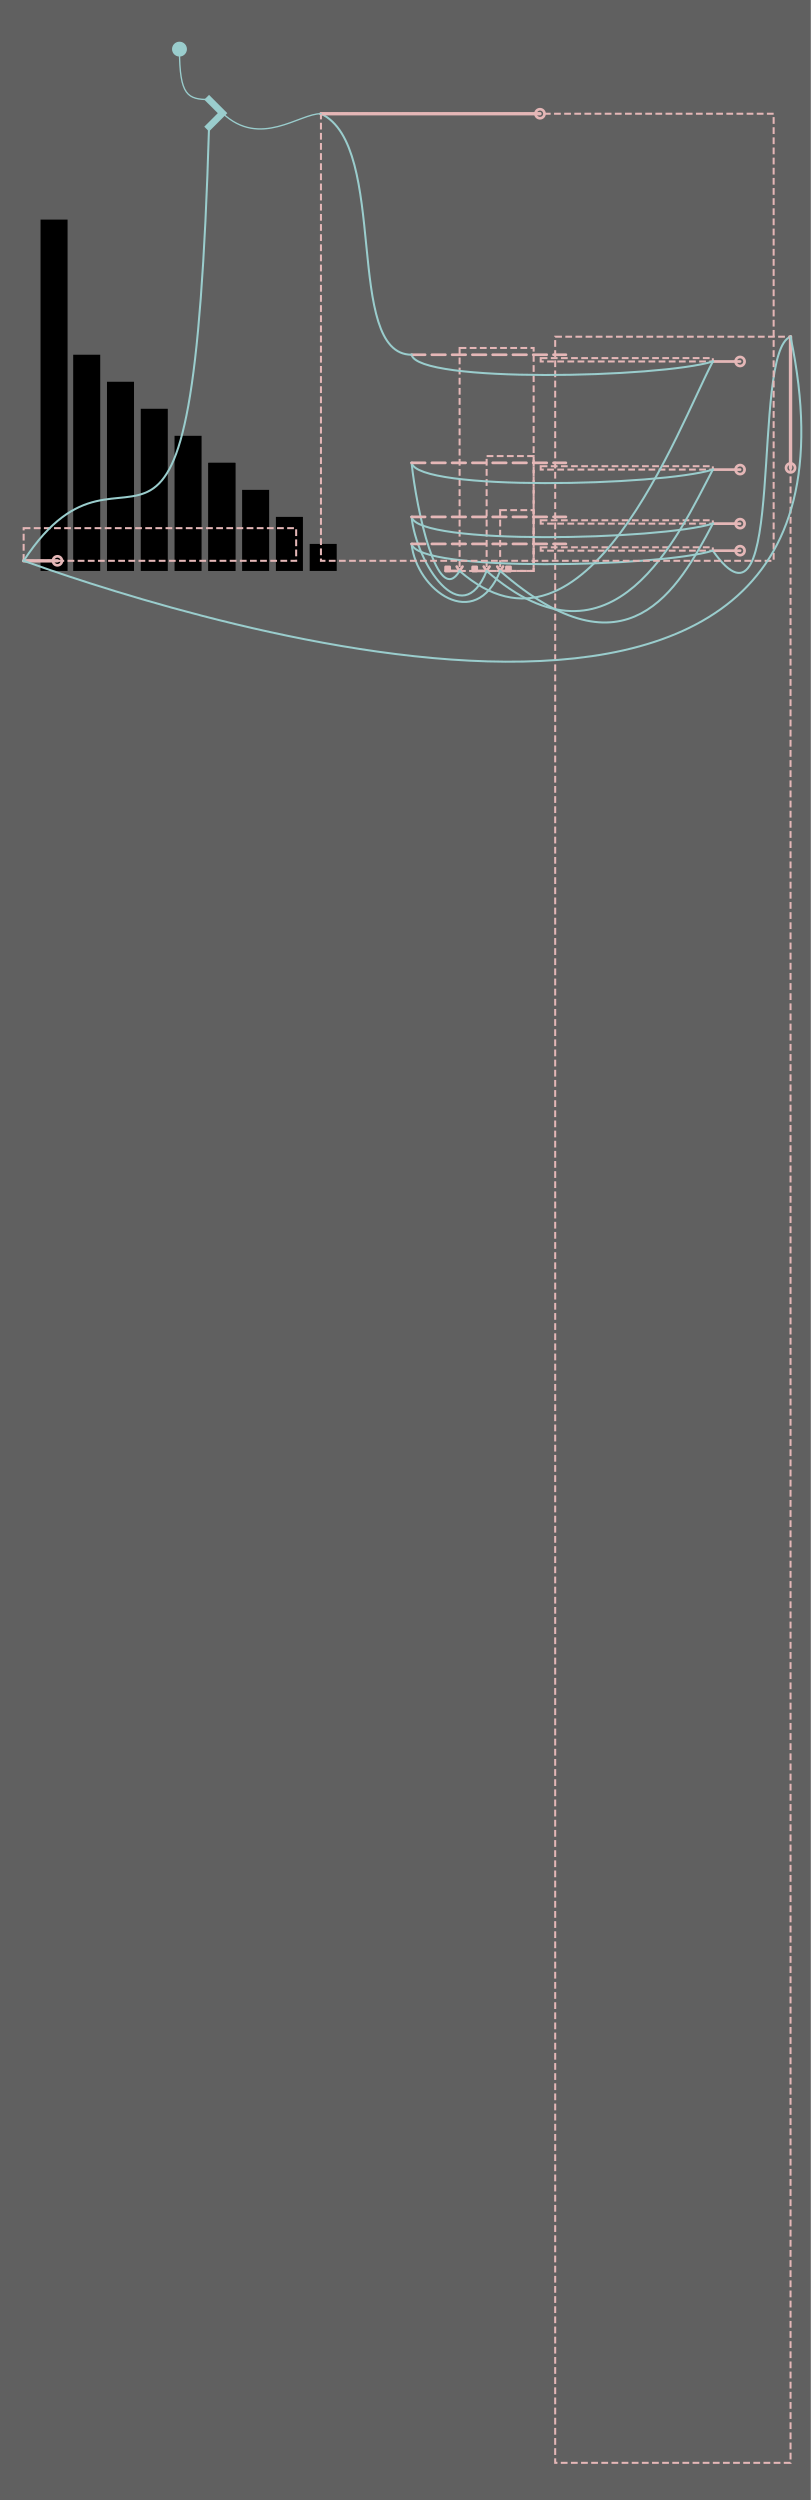
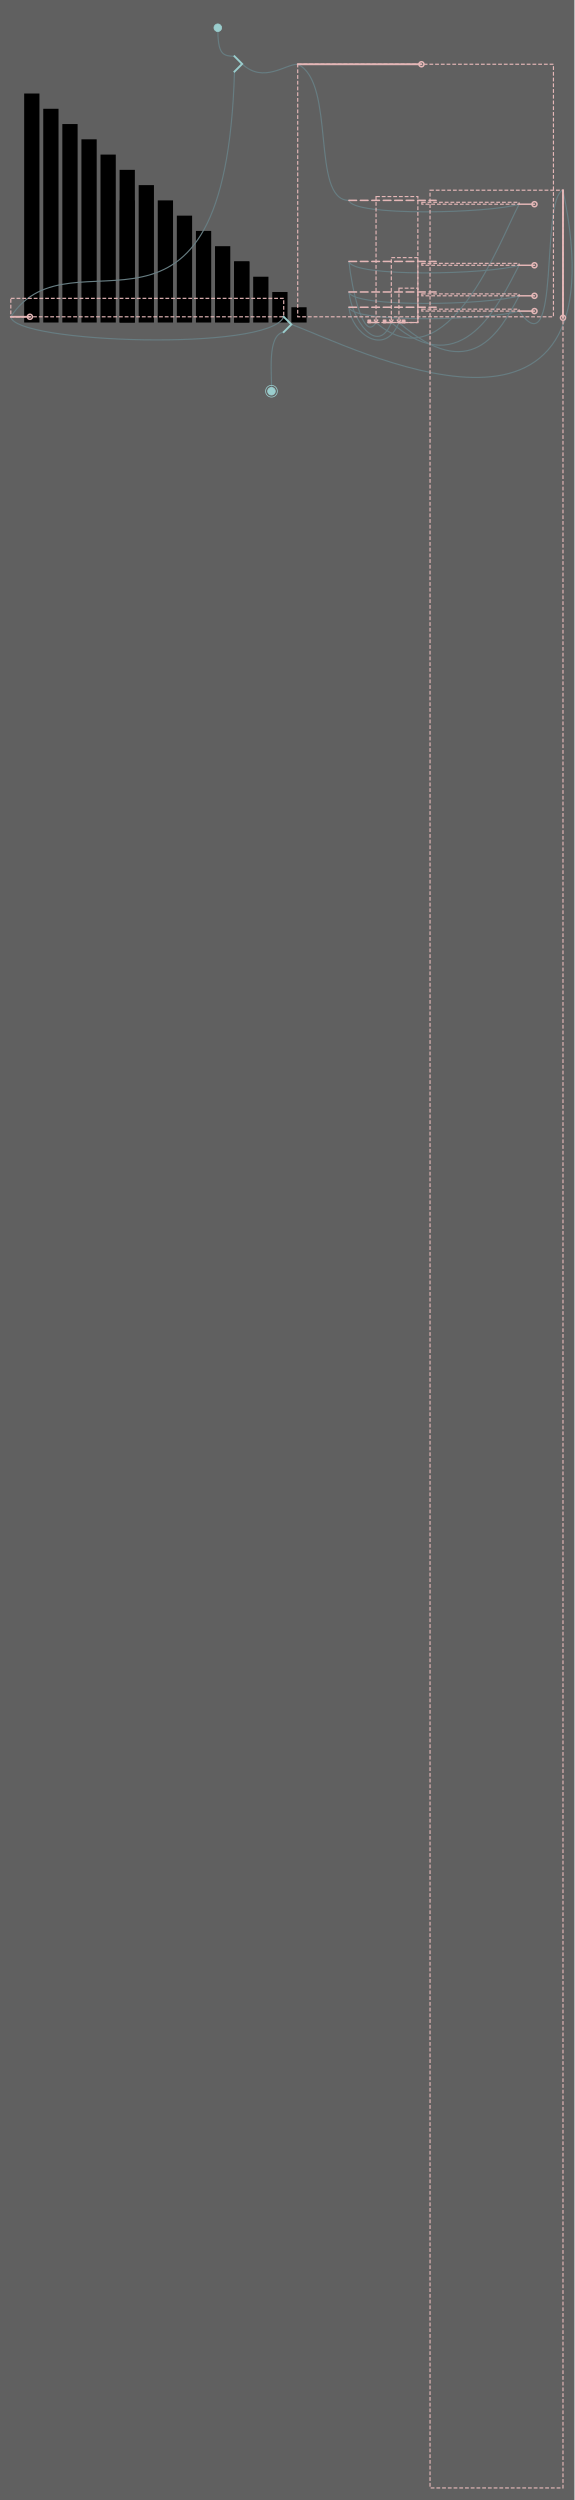
- <svg xmlns="http://www.w3.org/2000/svg" version="1.1" x="0px" y="0px" width="120px" height="370px" viewBox="0 0 120 370" enable-background="new 0 0 120 370" xml:space="preserve">
+ <svg xmlns="http://www.w3.org/2000/svg" version="1.1" x="0px" y="0px" width="150.5px" height="654.99px" viewBox="0 0 150.5 654.99" enable-background="new 0 0 150.5 654.99" xml:space="preserve">
  <g id="Background">
-     <rect fill="#606060" width="120" height="370" />
+     <rect fill="#606060" width="150.5" height="654.99" />
  </g>
  <g id="clip8">
    <g id="D">
-       <rect x="45.833" y="80.5" width="4" height="4" />
-       <rect x="40.833" y="76.5" width="4" height="8" />
-       <rect x="35.833" y="72.5" width="4" height="12" />
-       <rect x="30.833" y="68.5" width="4" height="16" />
-       <rect x="30.833" y="68.5" width="4" height="16" />
-       <rect x="6" y="32.5" width="4" height="52" />
-       <rect x="25.833" y="64.5" width="4" height="20" />
-       <rect x="20.833" y="60.5" width="4" height="24" />
-       <rect x="15.833" y="56.5" width="4" height="28" />
-       <rect x="10.833" y="52.5" width="4" height="32" />
+       <rect x="76.333" y="80.5" width="4" height="4" />
+       <rect x="71.333" y="76.5" width="4" height="8" />
+       <rect x="66.333" y="72.5" width="4" height="12" />
+       <rect x="61.333" y="68.5" width="4" height="16" />
+       <rect x="61.333" y="68.5" width="4" height="16" />
+       <rect x="56.333" y="64.5" width="4" height="20" />
+       <rect x="51.333" y="60.5" width="4" height="24" />
+       <rect x="46.333" y="56.5" width="4" height="28" />
+       <rect x="41.333" y="52.5" width="4" height="32" />
+       <rect x="36.333" y="48.5" width="4" height="36" />
+       <rect x="31.333" y="52.5" width="4" height="32" />
+       <rect x="31.333" y="44.5" width="4" height="40" />
+       <rect x="26.333" y="40.5" width="4" height="44" />
+       <rect x="21.333" y="36.5" width="4" height="48" />
+       <rect x="16.333" y="32.5" width="4" height="52" />
+       <rect x="11.333" y="28.5" width="4" height="56" />
+       <rect x="6.333" y="24.5" width="4" height="60" />
    </g>
    <g id="I">
-       <circle fill="none" stroke="#E5B7B7" stroke-width="0.4" stroke-linecap="round" stroke-linejoin="round" stroke-miterlimit="10" cx="8.5" cy="83" r="0.667" />
-       <line fill="none" stroke="#E5B7B7" stroke-width="0.5" stroke-linecap="round" stroke-linejoin="round" stroke-miterlimit="10" x1="3.5" y1="83" x2="8.5" y2="83" />
-       <line fill="none" stroke="#E5B7B7" stroke-width="0.5" stroke-linecap="round" stroke-linejoin="round" stroke-miterlimit="10" x1="117" y1="49.833" x2="117" y2="69.25" />
-       <path fill="none" stroke="#9ACDCD" stroke-width="0.3" stroke-linecap="square" stroke-miterlimit="10" d="M117,49.833    C111,52,116.5,97.167,105.5,81.5" />
-       <rect x="82.167" y="49.833" fill="none" stroke="#E5B7B7" stroke-width="0.3" stroke-miterlimit="10" stroke-dasharray="1,0.5" width="34.833" height="314.667" />
+       <path fill="none" stroke="#677D82" stroke-width="0.3" stroke-linecap="square" stroke-miterlimit="10" d="M74.333,83    c-3.689,9.195-70.791,6.875-71.5,0" />
+       <path fill="none" stroke="#677D82" stroke-width="0.3" stroke-linecap="square" stroke-miterlimit="10" d="M61.438,18.75    C59,101,18.833,58.5,2.833,83" />
+       <path fill="none" stroke="#677D82" stroke-width="0.3" stroke-linecap="square" stroke-miterlimit="10" d="M74.333,87    c-4.583,0.75-2.958,11.75-3.208,15.5" />
+       <path fill="none" stroke="#677D82" stroke-width="0.3" stroke-linecap="square" stroke-miterlimit="10" d="M147.5,49.833    C141.5,52,147,97.167,136,81.5" />
+       <path fill="none" stroke="#677D82" stroke-width="0.3" stroke-linecap="square" stroke-miterlimit="10" d="M136,53.5    c-7.833,2.416-43.667,3.25-44.584-1" />
+       <path fill="none" stroke="#677D82" stroke-width="0.3" stroke-linecap="square" stroke-miterlimit="10" d="M136,69.5    c-7.833,2.416-43.667,3.25-44.584-1" />
+       <path fill="none" stroke="#677D82" stroke-width="0.3" stroke-linecap="square" stroke-miterlimit="10" d="M136,77.5    c-7.833,2.416-43.667,3.25-44.584-1" />
+       <path fill="none" stroke="#677D82" stroke-width="0.3" stroke-linecap="square" stroke-miterlimit="10" d="M136,81.5    c-7.833,2.416-43.667,3.25-44.584-1" />
+       <path fill="none" stroke="#677D82" stroke-width="0.3" stroke-linecap="square" stroke-miterlimit="10" d="M136,53.5    c-5.125,9.75-18.75,47.375-37.479,31" />
+       <path fill="none" stroke="#677D82" stroke-width="0.3" stroke-linecap="square" stroke-miterlimit="10" d="M136,69.5    c-5.125,9.75-14.75,31.375-33.479,15" />
+       <path fill="none" stroke="#677D82" stroke-width="0.3" stroke-linecap="square" stroke-miterlimit="10" d="M136,77.5    c-5.125,9.75-12.75,23.375-31.479,7" />
+       <path fill="none" stroke="#677D82" stroke-width="0.3" stroke-linecap="square" stroke-miterlimit="10" d="M98.521,84.5    c-3.271,5.5-6.396-9.125-7.106-16" />
+       <path fill="none" stroke="#677D82" stroke-width="0.3" stroke-linecap="square" stroke-miterlimit="10" d="M102.521,84.5    c-3.689,9.195-10.396-1.125-11.106-8" />
+       <path fill="none" stroke="#677D82" stroke-width="0.3" stroke-linecap="square" stroke-miterlimit="10" d="M104.521,84.5    c-3.689,9.195-12.396,2.875-13.106-4" />
+       <path fill="none" stroke="#677D82" stroke-width="0.3" stroke-linecap="square" stroke-miterlimit="10" d="M78,16.833    C88.125,21.583,81.332,52.5,91.416,52.5" />
+       <path fill="none" stroke="#677D82" stroke-width="0.3" stroke-linecap="square" stroke-miterlimit="10" d="M147.5,49.833    C163.875,128.25,91.708,90.5,76.333,85" />
+       <path fill="none" stroke="#677D82" stroke-width="0.3" stroke-linecap="square" stroke-miterlimit="10" d="M61.438,14.75    c-3.125-0.083-4.375-0.479-4.375-7.479" />
+       <path fill="none" stroke="#677D82" stroke-width="0.3" stroke-linecap="square" stroke-miterlimit="10" d="M78,16.833    C74.875,16.75,69,22,63.438,16.75" />
+       <circle fill="none" stroke="#9ACDCD" stroke-width="0.2" stroke-linecap="square" stroke-miterlimit="10" cx="71.125" cy="102.5" r="1.542" />
+       <g>
+         <circle fill="none" stroke="#E5B7B7" stroke-width="0.4" stroke-linecap="round" stroke-linejoin="round" stroke-miterlimit="10" cx="7.833" cy="83" r="0.667" />
+         <line fill="none" stroke="#E5B7B7" stroke-width="0.5" stroke-linecap="round" stroke-linejoin="round" stroke-miterlimit="10" x1="2.833" y1="83" x2="7.833" y2="83" />
+       </g>
+       <rect x="112.667" y="49.833" fill="none" stroke="#E5B7B7" stroke-width="0.3" stroke-miterlimit="10" stroke-dasharray="1,0.5" width="34.833" height="602" />
      <g id="aligner">
-         <rect x="68.021" y="51.5" fill="none" stroke="#E5B7B7" stroke-width="0.3" stroke-miterlimit="10" stroke-dasharray="1,0.5" width="10.957" height="33" />
-         <rect x="72.021" y="67.5" fill="none" stroke="#E5B7B7" stroke-width="0.3" stroke-miterlimit="10" stroke-dasharray="1,0.5" width="6.957" height="17" />
-         <rect x="74.021" y="75.5" fill="none" stroke="#E5B7B7" stroke-width="0.3" stroke-miterlimit="10" stroke-dasharray="1,0.5" width="4.957" height="9" />
-         <line fill="none" stroke="#E5B7B7" stroke-width="0.4" stroke-linecap="round" stroke-linejoin="round" stroke-miterlimit="10" x1="68.021" y1="84.5" x2="65.951" y2="84.5" />
-         <polyline fill="none" stroke="#E5B7B7" stroke-width="0.4" stroke-linecap="round" stroke-linejoin="round" stroke-miterlimit="10" points="     67.593,83.856 68.021,84.5 68.45,83.856    " />
-         <line fill="none" stroke="#E5B7B7" stroke-width="0.4" stroke-linecap="round" stroke-linejoin="round" stroke-miterlimit="10" x1="74.021" y1="84.5" x2="75.554" y2="84.5" />
-         <polyline fill="none" stroke="#E5B7B7" stroke-width="0.4" stroke-linecap="round" stroke-linejoin="round" stroke-miterlimit="10" points="     73.593,83.856 74.021,84.5 74.45,83.856    " />
-         <line fill="none" stroke="#E5B7B7" stroke-width="0.4" stroke-linecap="round" stroke-linejoin="round" stroke-miterlimit="10" x1="72.021" y1="84.5" x2="69.951" y2="84.5" />
-         <polyline fill="none" stroke="#E5B7B7" stroke-width="0.4" stroke-linecap="round" stroke-linejoin="round" stroke-miterlimit="10" points="     71.593,83.856 72.021,84.5 72.45,83.856    " />
-         <rect x="65.951" y="83.897" fill="#E5B7B7" stroke="#E5B7B7" stroke-width="0.4" stroke-linecap="round" stroke-linejoin="round" stroke-miterlimit="10" width="0.603" height="0.603" />
-         <rect x="74.951" y="83.897" fill="#E5B7B7" stroke="#E5B7B7" stroke-width="0.4" stroke-linecap="round" stroke-linejoin="round" stroke-miterlimit="10" width="0.603" height="0.603" />
-         <rect x="69.951" y="83.897" fill="#E5B7B7" stroke="#E5B7B7" stroke-width="0.4" stroke-linecap="round" stroke-linejoin="round" stroke-miterlimit="10" width="0.603" height="0.603" />
+         <rect x="98.521" y="51.5" fill="none" stroke="#E5B7B7" stroke-width="0.3" stroke-miterlimit="10" stroke-dasharray="1,0.5" width="10.957" height="33" />
+         <rect x="102.521" y="67.5" fill="none" stroke="#E5B7B7" stroke-width="0.3" stroke-miterlimit="10" stroke-dasharray="1,0.5" width="6.957" height="17" />
+         <rect x="104.521" y="75.5" fill="none" stroke="#E5B7B7" stroke-width="0.3" stroke-miterlimit="10" stroke-dasharray="1,0.5" width="4.957" height="9" />
+         <line fill="none" stroke="#E5B7B7" stroke-width="0.4" stroke-linecap="round" stroke-linejoin="round" stroke-miterlimit="10" x1="98.521" y1="84.5" x2="96.451" y2="84.5" />
+         <polyline fill="none" stroke="#E5B7B7" stroke-width="0.4" stroke-linecap="round" stroke-linejoin="round" stroke-miterlimit="10" points="     98.093,83.856 98.521,84.5 98.95,83.856    " />
+         <line fill="none" stroke="#E5B7B7" stroke-width="0.4" stroke-linecap="round" stroke-linejoin="round" stroke-miterlimit="10" x1="104.521" y1="84.5" x2="106.054" y2="84.5" />
+         <polyline fill="none" stroke="#E5B7B7" stroke-width="0.4" stroke-linecap="round" stroke-linejoin="round" stroke-miterlimit="10" points="     104.093,83.856 104.521,84.5 104.95,83.856    " />
+         <line fill="none" stroke="#E5B7B7" stroke-width="0.4" stroke-linecap="round" stroke-linejoin="round" stroke-miterlimit="10" x1="102.521" y1="84.5" x2="100.451" y2="84.5" />
+         <polyline fill="none" stroke="#E5B7B7" stroke-width="0.4" stroke-linecap="round" stroke-linejoin="round" stroke-miterlimit="10" points="     102.093,83.856 102.521,84.5 102.95,83.856    " />
+         <rect x="96.451" y="83.897" fill="#E5B7B7" stroke="#E5B7B7" stroke-width="0.4" stroke-linecap="round" stroke-linejoin="round" stroke-miterlimit="10" width="0.603" height="0.603" />
+         <rect x="105.451" y="83.897" fill="#E5B7B7" stroke="#E5B7B7" stroke-width="0.4" stroke-linecap="round" stroke-linejoin="round" stroke-miterlimit="10" width="0.603" height="0.603" />
+         <rect x="100.451" y="83.897" fill="#E5B7B7" stroke="#E5B7B7" stroke-width="0.4" stroke-linecap="round" stroke-linejoin="round" stroke-miterlimit="10" width="0.603" height="0.603" />
      </g>
      <g id="post-mover">
-         <line fill="none" stroke="#E5B7B7" stroke-width="0.4" stroke-linecap="round" stroke-linejoin="round" stroke-miterlimit="10" x1="105.5" y1="53.5" x2="109.533" y2="53.5" />
-         <circle fill="none" stroke="#E5B7B7" stroke-width="0.4" stroke-linecap="round" stroke-linejoin="round" stroke-miterlimit="10" cx="109.532" cy="53.5" r="0.667" />
-         <line fill="none" stroke="#E5B7B7" stroke-width="0.4" stroke-linecap="round" stroke-linejoin="round" stroke-miterlimit="10" x1="105.5" y1="69.5" x2="109.533" y2="69.5" />
-         <circle fill="none" stroke="#E5B7B7" stroke-width="0.4" stroke-linecap="round" stroke-linejoin="round" stroke-miterlimit="10" cx="109.532" cy="69.5" r="0.667" />
-         <line fill="none" stroke="#E5B7B7" stroke-width="0.4" stroke-linecap="round" stroke-linejoin="round" stroke-miterlimit="10" x1="105.5" y1="77.5" x2="109.533" y2="77.5" />
-         <circle fill="none" stroke="#E5B7B7" stroke-width="0.4" stroke-linecap="round" stroke-linejoin="round" stroke-miterlimit="10" cx="109.532" cy="77.5" r="0.667" />
-         <line fill="none" stroke="#E5B7B7" stroke-width="0.4" stroke-linecap="round" stroke-linejoin="round" stroke-miterlimit="10" x1="105.5" y1="81.5" x2="109.533" y2="81.5" />
-         <circle fill="none" stroke="#E5B7B7" stroke-width="0.4" stroke-linecap="round" stroke-linejoin="round" stroke-miterlimit="10" cx="109.532" cy="81.5" r="0.667" />
-         <rect x="80.021" y="53" fill="none" stroke="#E5B7B7" stroke-width="0.3" stroke-miterlimit="10" stroke-dasharray="1,0.5" width="25.479" height="0.5" />
-         <rect x="80.021" y="69" fill="none" stroke="#E5B7B7" stroke-width="0.3" stroke-miterlimit="10" stroke-dasharray="1,0.5" width="25.479" height="0.5" />
-         <rect x="80.021" y="77" fill="none" stroke="#E5B7B7" stroke-width="0.3" stroke-miterlimit="10" stroke-dasharray="1,0.5" width="25.479" height="0.5" />
-         <rect x="80.021" y="81" fill="none" stroke="#E5B7B7" stroke-width="0.3" stroke-miterlimit="10" stroke-dasharray="1,0.5" width="25.479" height="0.5" />
+         <line fill="none" stroke="#E5B7B7" stroke-width="0.4" stroke-linecap="round" stroke-linejoin="round" stroke-miterlimit="10" x1="136" y1="53.5" x2="140.033" y2="53.5" />
+         <circle fill="none" stroke="#E5B7B7" stroke-width="0.4" stroke-linecap="round" stroke-linejoin="round" stroke-miterlimit="10" cx="140.032" cy="53.5" r="0.667" />
+         <line fill="none" stroke="#E5B7B7" stroke-width="0.4" stroke-linecap="round" stroke-linejoin="round" stroke-miterlimit="10" x1="136" y1="69.5" x2="140.033" y2="69.5" />
+         <circle fill="none" stroke="#E5B7B7" stroke-width="0.4" stroke-linecap="round" stroke-linejoin="round" stroke-miterlimit="10" cx="140.032" cy="69.5" r="0.667" />
+         <line fill="none" stroke="#E5B7B7" stroke-width="0.4" stroke-linecap="round" stroke-linejoin="round" stroke-miterlimit="10" x1="136" y1="77.5" x2="140.033" y2="77.5" />
+         <circle fill="none" stroke="#E5B7B7" stroke-width="0.4" stroke-linecap="round" stroke-linejoin="round" stroke-miterlimit="10" cx="140.032" cy="77.5" r="0.667" />
+         <line fill="none" stroke="#E5B7B7" stroke-width="0.4" stroke-linecap="round" stroke-linejoin="round" stroke-miterlimit="10" x1="136" y1="81.5" x2="140.033" y2="81.5" />
+         <circle fill="none" stroke="#E5B7B7" stroke-width="0.4" stroke-linecap="round" stroke-linejoin="round" stroke-miterlimit="10" cx="140.032" cy="81.5" r="0.667" />
+         <rect x="110.521" y="53" fill="none" stroke="#E5B7B7" stroke-width="0.3" stroke-miterlimit="10" stroke-dasharray="1,0.5" width="25.479" height="0.5" />
+         <rect x="110.521" y="69" fill="none" stroke="#E5B7B7" stroke-width="0.3" stroke-miterlimit="10" stroke-dasharray="1,0.5" width="25.479" height="0.5" />
+         <rect x="110.521" y="77" fill="none" stroke="#E5B7B7" stroke-width="0.3" stroke-miterlimit="10" stroke-dasharray="1,0.5" width="25.479" height="0.5" />
+         <rect x="110.521" y="81" fill="none" stroke="#E5B7B7" stroke-width="0.3" stroke-miterlimit="10" stroke-dasharray="1,0.5" width="25.479" height="0.5" />
      </g>
-       <path fill="none" stroke="#9ACDCD" stroke-width="0.3" stroke-linecap="square" stroke-miterlimit="10" d="M105.5,53.5    c-7.833,2.416-43.667,3.25-44.584-1" />
-       <path fill="none" stroke="#9ACDCD" stroke-width="0.3" stroke-linecap="square" stroke-miterlimit="10" d="M105.5,69.5    c-7.833,2.416-43.667,3.25-44.584-1" />
-       <path fill="none" stroke="#9ACDCD" stroke-width="0.3" stroke-linecap="square" stroke-miterlimit="10" d="M105.5,77.5    c-7.833,2.416-43.667,3.25-44.584-1" />
-       <path fill="none" stroke="#9ACDCD" stroke-width="0.3" stroke-linecap="square" stroke-miterlimit="10" d="M105.5,81.5    c-7.833,2.416-43.667,3.25-44.584-1" />
-       <path fill="none" stroke="#9ACDCD" stroke-width="0.3" stroke-linecap="square" stroke-miterlimit="10" d="M105.5,53.5    c-5.125,9.75-18.75,47.375-37.479,31" />
-       <path fill="none" stroke="#9ACDCD" stroke-width="0.3" stroke-linecap="square" stroke-miterlimit="10" d="M105.5,69.5    c-5.125,9.75-14.75,31.375-33.479,15" />
-       <path fill="none" stroke="#9ACDCD" stroke-width="0.3" stroke-linecap="square" stroke-miterlimit="10" d="M105.5,77.5    c-5.125,9.75-12.75,23.375-31.479,7" />
-       <path fill="none" stroke="#9ACDCD" stroke-width="0.3" stroke-linecap="square" stroke-miterlimit="10" d="M68.021,84.5    c-3.271,5.5-6.396-9.125-7.106-16" />
-       <path fill="none" stroke="#9ACDCD" stroke-width="0.3" stroke-linecap="square" stroke-miterlimit="10" d="M72.021,84.5    c-3.689,9.195-10.396-1.125-11.106-8" />
-       <path fill="none" stroke="#9ACDCD" stroke-width="0.3" stroke-linecap="square" stroke-miterlimit="10" d="M74.021,84.5    c-3.689,9.195-12.396,2.875-13.106-4" />
      <g id="cutter">
-         <line fill="none" stroke="#E5B7B7" stroke-width="0.4" stroke-linecap="round" stroke-linejoin="round" stroke-miterlimit="10" stroke-dasharray="2,1" x1="60.916" y1="52.5" x2="83.75" y2="52.5" />
-         <line fill="none" stroke="#E5B7B7" stroke-width="0.4" stroke-linecap="round" stroke-linejoin="round" stroke-miterlimit="10" stroke-dasharray="2,1" x1="60.916" y1="68.5" x2="83.75" y2="68.5" />
-         <line fill="none" stroke="#E5B7B7" stroke-width="0.4" stroke-linecap="round" stroke-linejoin="round" stroke-miterlimit="10" stroke-dasharray="2,1" x1="60.916" y1="76.5" x2="83.75" y2="76.5" />
-         <line fill="none" stroke="#E5B7B7" stroke-width="0.4" stroke-linecap="round" stroke-linejoin="round" stroke-miterlimit="10" stroke-dasharray="2,1" x1="60.916" y1="80.5" x2="83.75" y2="80.5" />
+         <line fill="none" stroke="#E5B7B7" stroke-width="0.4" stroke-linecap="round" stroke-linejoin="round" stroke-miterlimit="10" stroke-dasharray="2,1" x1="91.416" y1="52.5" x2="114.25" y2="52.5" />
+         <line fill="none" stroke="#E5B7B7" stroke-width="0.4" stroke-linecap="round" stroke-linejoin="round" stroke-miterlimit="10" stroke-dasharray="2,1" x1="91.416" y1="68.5" x2="114.25" y2="68.5" />
+         <line fill="none" stroke="#E5B7B7" stroke-width="0.4" stroke-linecap="round" stroke-linejoin="round" stroke-miterlimit="10" stroke-dasharray="2,1" x1="91.416" y1="76.5" x2="114.25" y2="76.5" />
+         <line fill="none" stroke="#E5B7B7" stroke-width="0.4" stroke-linecap="round" stroke-linejoin="round" stroke-miterlimit="10" stroke-dasharray="2,1" x1="91.416" y1="80.5" x2="114.25" y2="80.5" />
      </g>
-       <path fill="none" stroke="#9ACDCD" stroke-width="0.3" stroke-linecap="square" stroke-miterlimit="10" d="M47.5,16.833    C57.625,21.583,50.832,52.5,60.916,52.5" />
      <g id="pre-mover">
-         <circle fill="none" stroke="#E5B7B7" stroke-width="0.4" stroke-linecap="round" stroke-linejoin="round" stroke-miterlimit="10" cx="79.917" cy="16.833" r="0.667" />
-         <circle fill="none" stroke="#E5B7B7" stroke-width="0.4" stroke-linecap="round" stroke-linejoin="round" stroke-miterlimit="10" cx="117" cy="69.25" r="0.667" />
-         <line fill="none" stroke="#E5B7B7" stroke-width="0.5" stroke-linecap="round" stroke-linejoin="round" stroke-miterlimit="10" x1="47.5" y1="16.833" x2="79.917" y2="16.833" />
-         <rect x="47.5" y="16.833" fill="none" stroke="#E5B7B7" stroke-width="0.3" stroke-miterlimit="10" stroke-dasharray="1,0.5" width="67" height="66.167" />
-         <rect x="3.5" y="78.167" fill="none" stroke="#E5B7B7" stroke-width="0.3" stroke-miterlimit="10" stroke-dasharray="1,0.5" width="40.333" height="4.833" />
+         <circle fill="none" stroke="#E5B7B7" stroke-width="0.4" stroke-linecap="round" stroke-linejoin="round" stroke-miterlimit="10" cx="110.417" cy="16.833" r="0.667" />
+         <circle fill="none" stroke="#E5B7B7" stroke-width="0.4" stroke-linecap="round" stroke-linejoin="round" stroke-miterlimit="10" cx="147.5" cy="83.25" r="0.667" />
+         <line fill="none" stroke="#E5B7B7" stroke-width="0.5" stroke-linecap="round" stroke-linejoin="round" stroke-miterlimit="10" x1="147.5" y1="49.833" x2="147.5" y2="83.25" />
+         <line fill="none" stroke="#E5B7B7" stroke-width="0.5" stroke-linecap="round" stroke-linejoin="round" stroke-miterlimit="10" x1="78" y1="16.833" x2="110.417" y2="16.833" />
+         <rect x="78" y="16.833" fill="none" stroke="#E5B7B7" stroke-width="0.3" stroke-miterlimit="10" stroke-dasharray="1,0.5" width="67" height="66.167" />
+         <rect x="2.833" y="78.167" fill="none" stroke="#E5B7B7" stroke-width="0.3" stroke-miterlimit="10" stroke-dasharray="1,0.5" width="71.5" height="4.833" />
      </g>
-       <path fill="none" stroke="#9ACDCD" stroke-width="0.2" stroke-linecap="square" stroke-miterlimit="10" d="M30.938,14.75    c-3.125-0.083-4.375-0.479-4.375-7.479" />
-       <path fill="none" stroke="#9ACDCD" stroke-width="0.2" stroke-linecap="square" stroke-miterlimit="10" d="M47.5,16.833    c-3.125-0.083-9,5.167-14.563-0.083" />
-       <circle fill="#9ACDCD" stroke="#9ACDCD" stroke-width="0.2" stroke-linecap="square" stroke-miterlimit="10" cx="26.563" cy="7.271" r="1" />
-       <path fill="none" stroke="#9ACDCD" stroke-width="0.3" stroke-linecap="square" stroke-miterlimit="10" d="M117,49.833    C133.375,128.25,18.875,88.5,3.5,83" />
-       <path fill="none" stroke="#9ACDCD" stroke-width="0.3" stroke-linecap="square" stroke-miterlimit="10" d="M30.938,18.75    C28.5,101,19.5,58.5,3.5,83" />
-       <polyline fill="none" stroke="#9ACDCD" stroke-linecap="square" stroke-miterlimit="10" points="30.938,18.75 32.938,16.75     30.938,14.75   " />
+       <circle fill="#9ACDCD" stroke="#9ACDCD" stroke-width="0.2" stroke-linecap="square" stroke-miterlimit="10" cx="71.125" cy="102.5" r="1" />
+       <circle fill="#9ACDCD" stroke="#9ACDCD" stroke-width="0.2" stroke-linecap="square" stroke-miterlimit="10" cx="57.063" cy="7.271" r="1" />
+       <polyline fill="none" stroke="#9ACDCD" stroke-width="0.5" stroke-linecap="square" stroke-miterlimit="10" points="74.333,87     76.333,85 74.333,83   " />
+       <polyline fill="none" stroke="#9ACDCD" stroke-width="0.5" stroke-linecap="square" stroke-miterlimit="10" points="61.438,18.75     63.438,16.75 61.438,14.75   " />
    </g>
  </g>
</svg>
